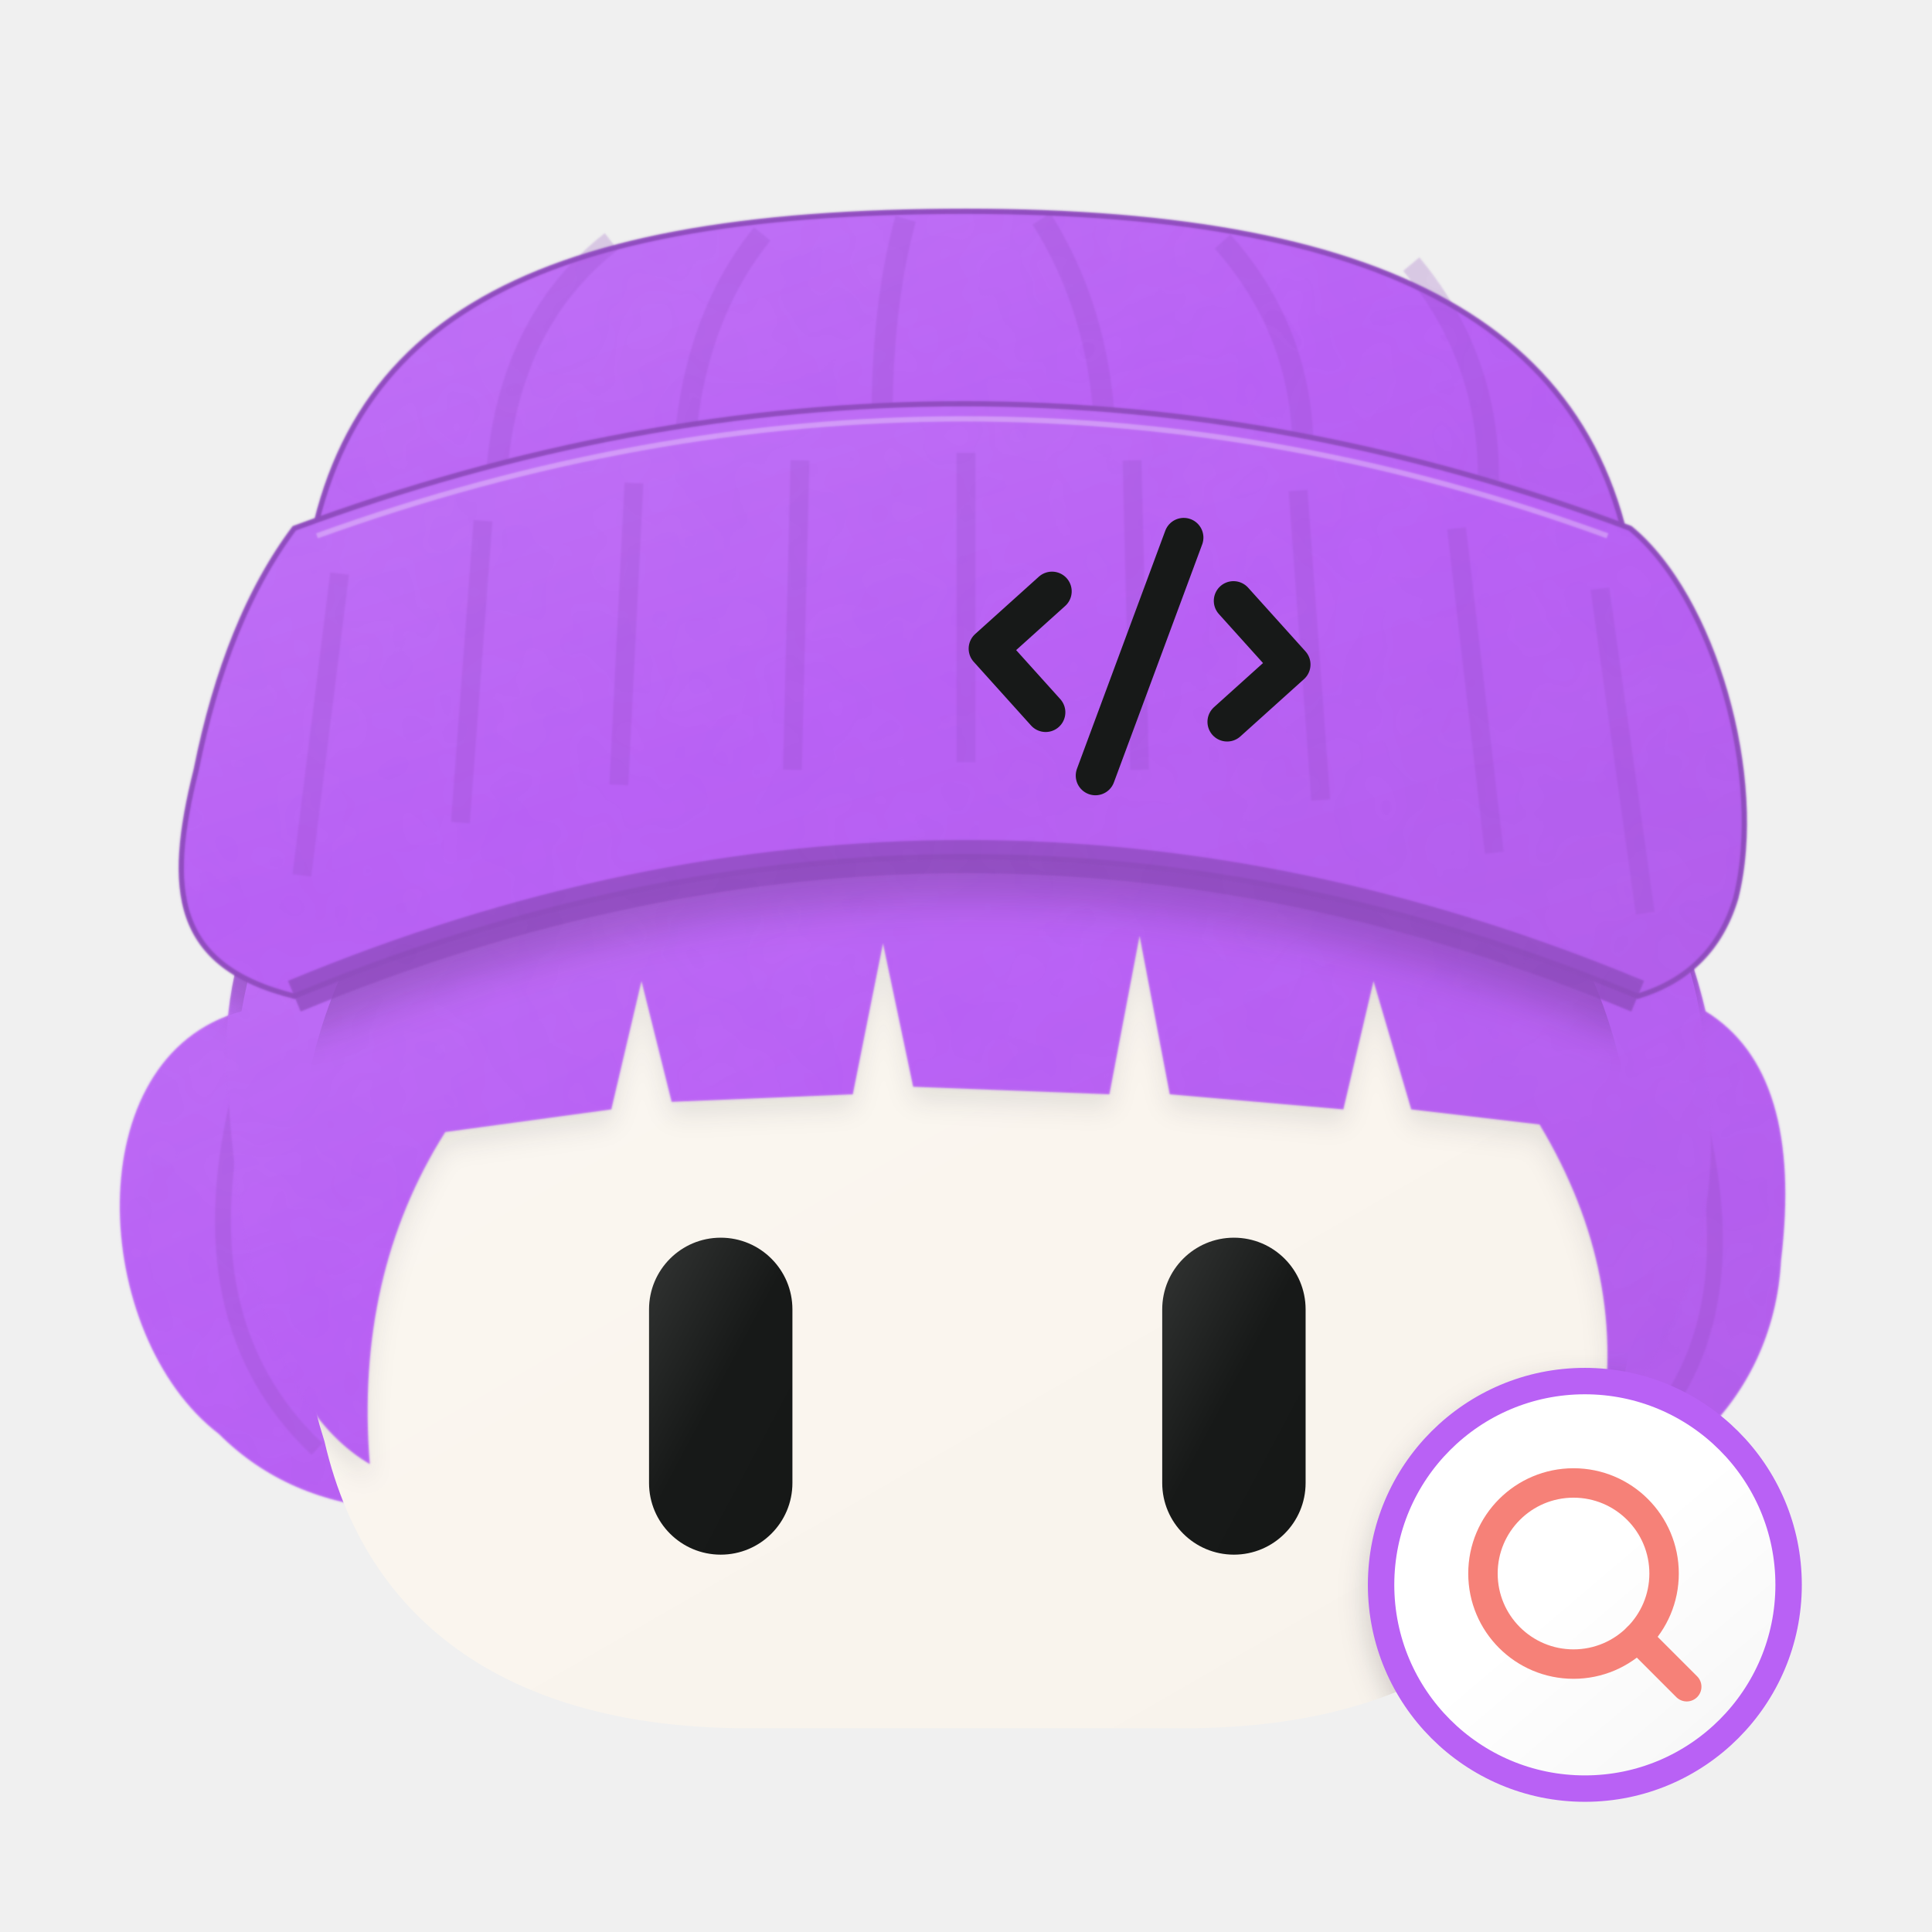
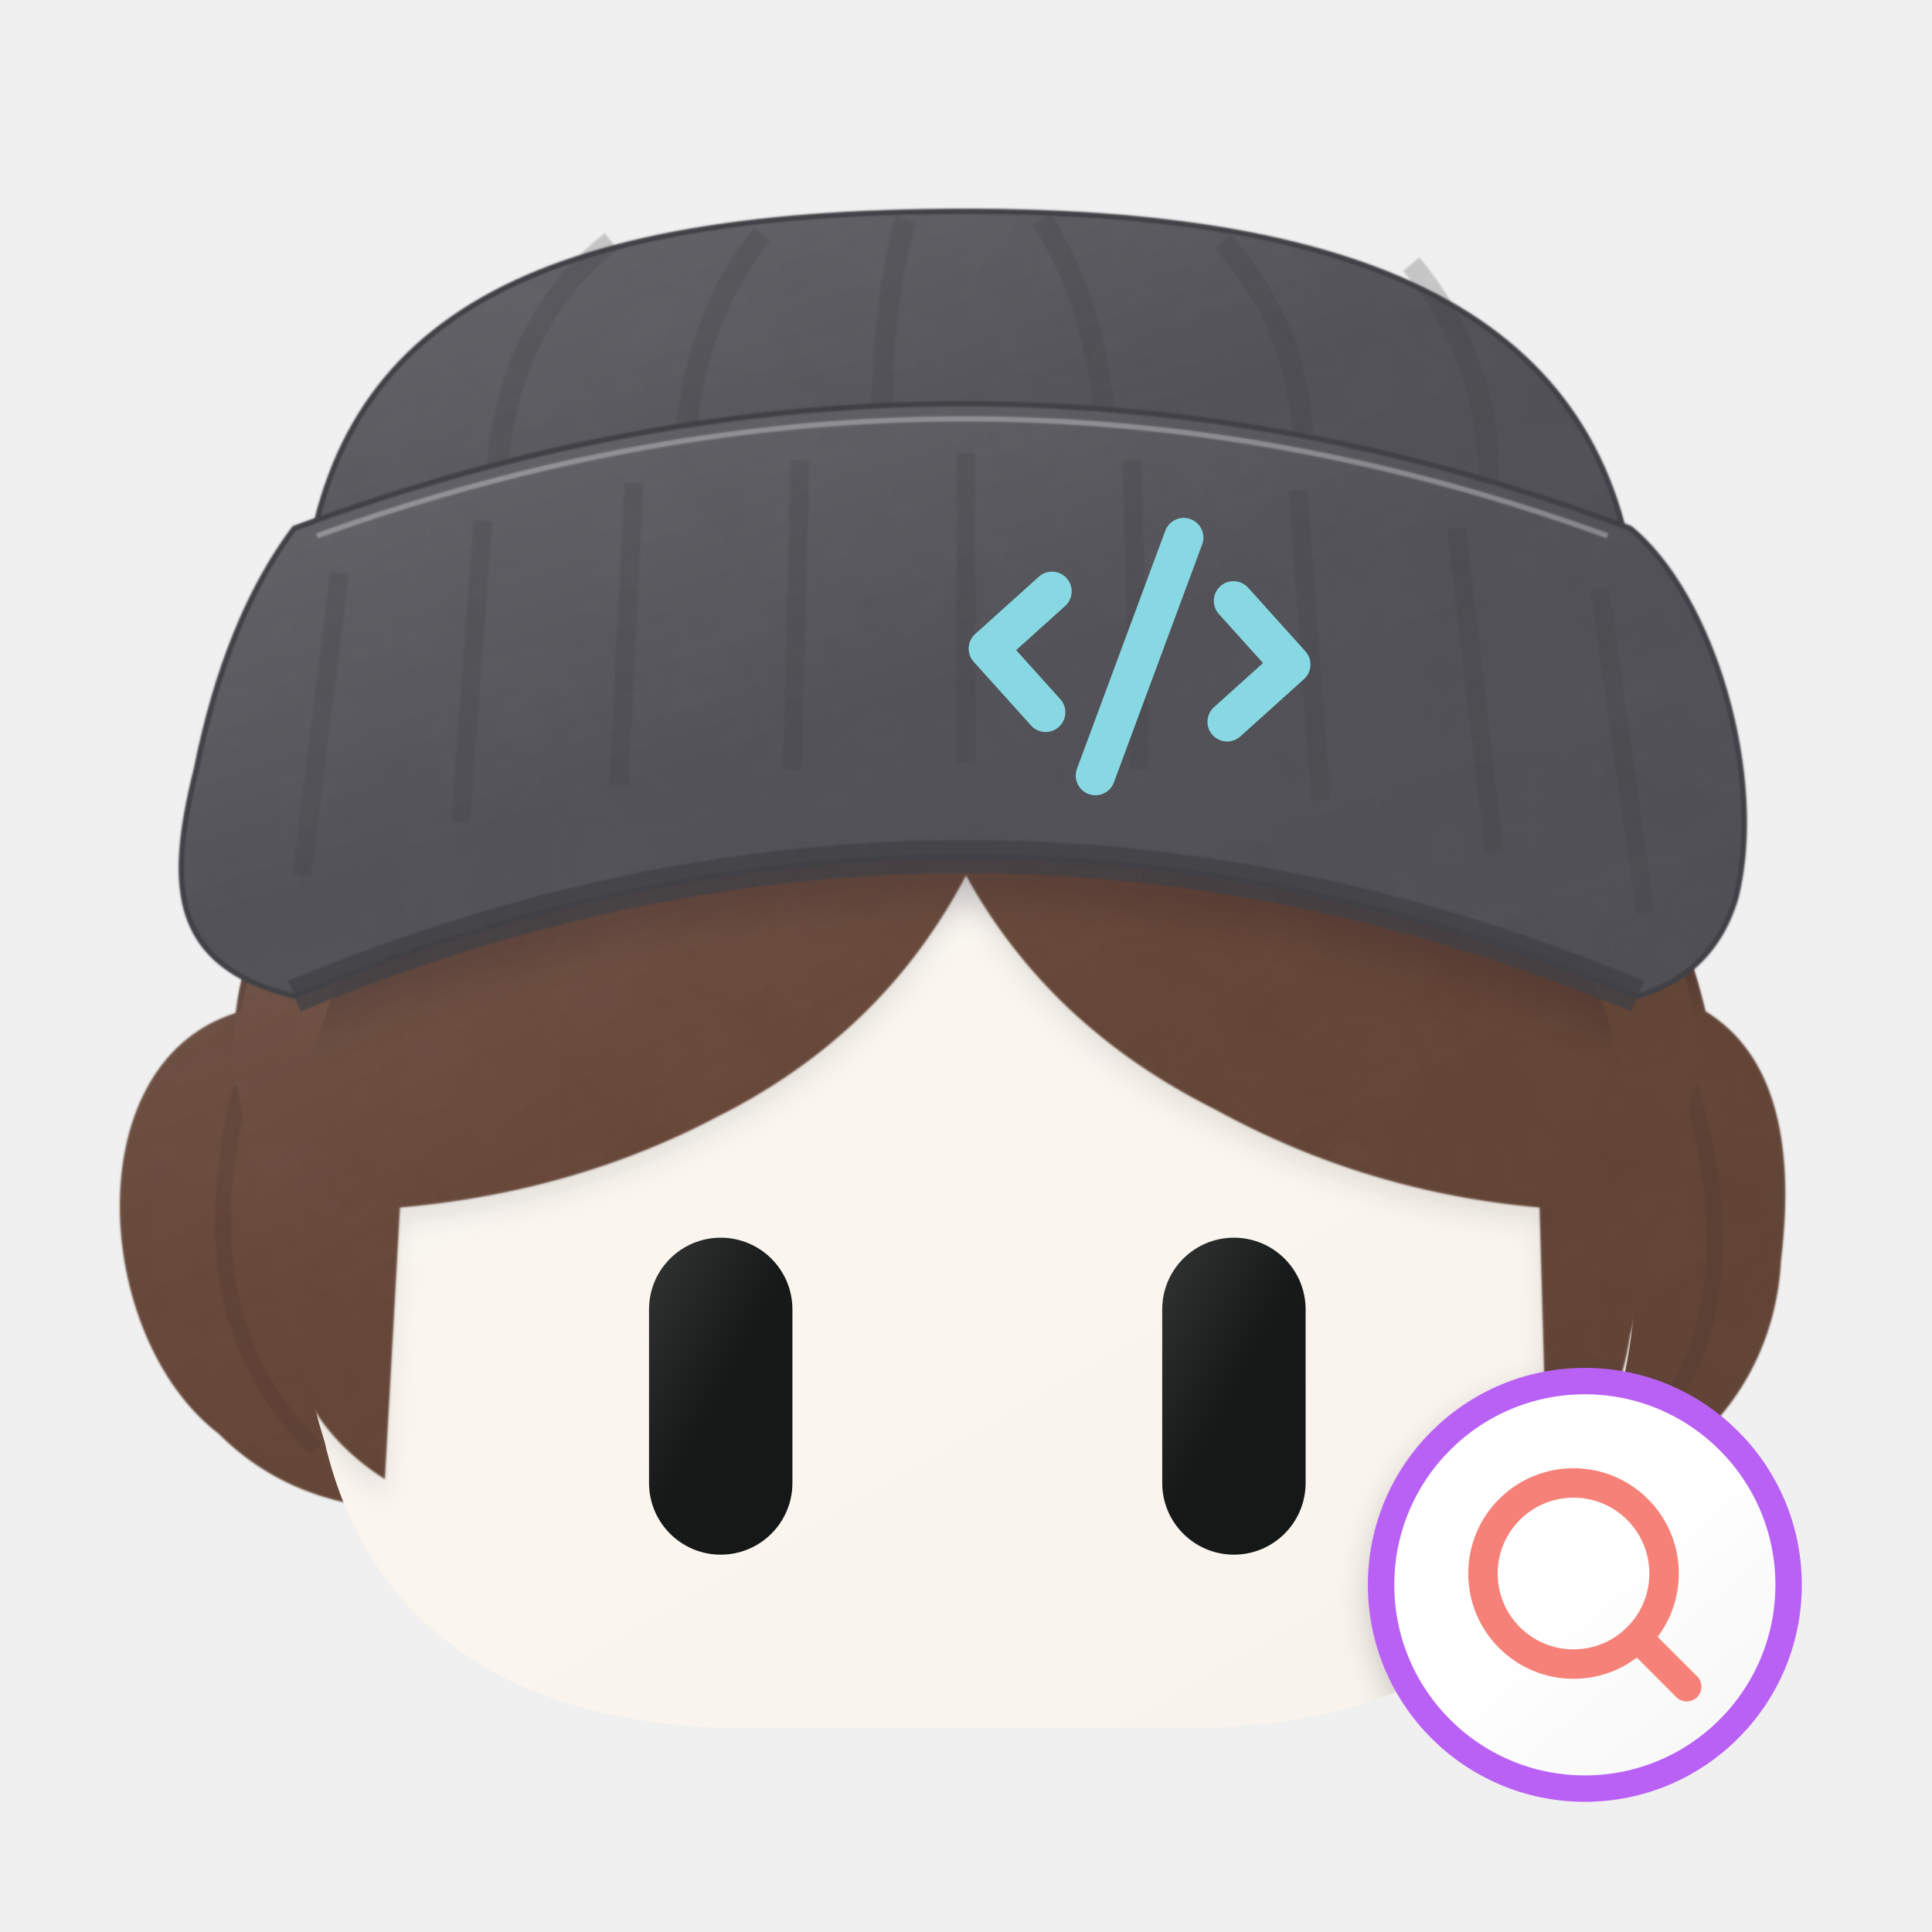
<svg xmlns="http://www.w3.org/2000/svg" viewBox="0 0 256 256" width="256" height="256" role="img">
  <defs>
    <clipPath id="avatar-contact-receiver-instance-badge" clipPathUnits="userSpaceOnUse">
      <path d="M48 124C38 140 36 169 43 191C49 217 70 229 99 229H157C186 229 207 217 213 191C220 169 218 140 208 124C185 105 71 105 48 124Z" fill="#000000" />
    </clipPath>
    <filter id="avatar-contact-shadow-instance-badge" filterUnits="userSpaceOnUse" x="0" y="0" width="256" height="256" color-interpolation-filters="sRGB">
      <feGaussianBlur in="SourceAlpha" stdDeviation="1.8" />
      <feOffset dy="1.5" result="contact-alpha" />
      <feFlood flood-color="#201a28" flood-opacity="0.18" />
      <feComposite in2="contact-alpha" operator="in" />
    </filter>
-     <clipPath id="avatar-contact-receiver-fringe-hair-crop-face-round" clipPathUnits="userSpaceOnUse">
+     <clipPath id="avatar-contact-receiver-fringe-hair-curtain-face-round" clipPathUnits="userSpaceOnUse">
      <path d="M48 124C38 140 36 169 43 191C49 217 70 229 99 229H157C186 229 207 217 213 191C220 169 218 140 208 124C185 105 71 105 48 124Z" fill="#000000" />
    </clipPath>
-     <filter id="avatar-contact-shadow-fringe-hair-crop-face-round" filterUnits="userSpaceOnUse" x="0" y="0" width="256" height="256" color-interpolation-filters="sRGB">
+     <filter id="avatar-contact-shadow-fringe-hair-curtain-face-round" filterUnits="userSpaceOnUse" x="0" y="0" width="256" height="256" color-interpolation-filters="sRGB">
      <feGaussianBlur in="SourceAlpha" stdDeviation="1.6" />
      <feOffset dy="2" result="contact-alpha" />
      <feFlood flood-color="#201a28" flood-opacity="0.09" />
      <feComposite in2="contact-alpha" operator="in" />
    </filter>
-     <clipPath id="avatar-contact-receiver-hat-hat-beanie-hair-crop-hair-crop-back-face-round" clipPathUnits="userSpaceOnUse">
+     <clipPath id="avatar-contact-receiver-hat-hat-beanie-hair-curtain-hair-crop-back-face-round" clipPathUnits="userSpaceOnUse">
      <path d="M48 124C38 140 36 169 43 191C49 217 70 229 99 229H157C186 229 207 217 213 191C220 169 218 140 208 124C185 105 71 105 48 124Z" fill="#000000" />
-       <path d="M30 141C29 103 68 83 127 83C184 83 224 102 226 141Q230 169 212 190Q216 169 204 149L187 147L182 130L178 147L155 145L151 124L147 145L121 144L117 125L113 145L89 146L85 130L81 147L59 150Q47 169 49 194Q32 184 30 141Z" fill="#000000" />
+       <path d="M31 142C29 106 68 85 128 85C188 85 225 107 225 142L216 177Q214 190 205 196L204 160Q181 158 161 147Q139 136 128 116Q117 137 95 148Q76 158 53 160L51 196Q40 189 38 177Z" fill="#000000" />
      <path d="M32 134C10 140 12 177 29 190Q38 199 52 200H203C220 199 235 186 236 167Q239 142 226 134C216 92 181 84 128 84C75 84 39 94 32 134Z" fill="#000000" />
      <path d="M32 144Q24 175 42 192M224 144Q233 175 217 191" fill="none" stroke="#000000" stroke-width="2.1" stroke-opacity="0.25" />
    </clipPath>
-     <filter id="avatar-contact-shadow-hat-hat-beanie-hair-crop-hair-crop-back-face-round" filterUnits="userSpaceOnUse" x="0" y="0" width="256" height="256" color-interpolation-filters="sRGB">
+     <filter id="avatar-contact-shadow-hat-hat-beanie-hair-curtain-hair-crop-back-face-round" filterUnits="userSpaceOnUse" x="0" y="0" width="256" height="256" color-interpolation-filters="sRGB">
      <feGaussianBlur in="SourceAlpha" stdDeviation="2.4" />
      <feOffset dy="4" result="contact-alpha" />
      <feFlood flood-color="#201a28" flood-opacity="0.19" />
      <feComposite in2="contact-alpha" operator="in" />
    </filter>
    <filter id="avatar-soft-material-v1" x="-2%" y="-2%" width="104%" height="104%" color-interpolation-filters="sRGB">
      <feTurbulence type="fractalNoise" baseFrequency="0.08" numOctaves="3" seed="17" result="grain" />
      <feColorMatrix in="grain" type="matrix" values="0.213 0.715 0.072 0 0 0.213 0.715 0.072 0 0 0.213 0.715 0.072 0 0 0 0 0 0.03 0" result="faint-grain" />
      <feComposite in="faint-grain" in2="SourceGraphic" operator="in" result="clipped-grain" />
      <feBlend in="SourceGraphic" in2="clipped-grain" mode="soft-light" result="material" />
      <feGaussianBlur in="material" stdDeviation="0.16" />
    </filter>
    <linearGradient id="avatar-face-faf5ee" x1="0%" y1="0%" x2="85%" y2="100%">
      <stop offset="0%" stop-color="#fbf8f2" />
      <stop offset="52%" stop-color="#faf5ee" />
      <stop offset="100%" stop-color="#f8f3ec" />
    </linearGradient>
-     <linearGradient id="avatar-hair-b961f5" x1="0%" y1="0%" x2="85%" y2="100%">
-       <stop offset="0%" stop-color="#c174f6" />
-       <stop offset="52%" stop-color="#b961f5" />
-       <stop offset="100%" stop-color="#b35eec" />
+     <linearGradient id="avatar-hair-654638" x1="0%" y1="0%" x2="85%" y2="100%">
+       <stop offset="0%" stop-color="#775c50" />
+       <stop offset="52%" stop-color="#654638" />
+       <stop offset="100%" stop-color="#614436" />
    </linearGradient>
-     <linearGradient id="avatar-hat-b961f5" x1="0%" y1="0%" x2="85%" y2="100%">
-       <stop offset="0%" stop-color="#c174f6" />
-       <stop offset="52%" stop-color="#b961f5" />
-       <stop offset="100%" stop-color="#b35eec" />
+     <linearGradient id="avatar-hat-525258" x1="0%" y1="0%" x2="85%" y2="100%">
+       <stop offset="0%" stop-color="#67676c" />
+       <stop offset="52%" stop-color="#525258" />
+       <stop offset="100%" stop-color="#4f4f55" />
    </linearGradient>
    <linearGradient id="avatar-eyes-171918" x1="0%" y1="0%" x2="85%" y2="100%">
      <stop offset="0%" stop-color="#333534" />
      <stop offset="52%" stop-color="#171918" />
      <stop offset="100%" stop-color="#161817" />
    </linearGradient>
    <linearGradient id="avatar-badge-ffffff" x1="0%" y1="0%" x2="85%" y2="100%">
      <stop offset="0%" stop-color="#ffffff" />
      <stop offset="52%" stop-color="#ffffff" />
      <stop offset="100%" stop-color="#f6f6f6" />
    </linearGradient>
  </defs>
-   <g color="#904cbf" filter="url(#avatar-soft-material-v1)">
-     <path d="M32 134C10 140 12 177 29 190Q38 199 52 200H203C220 199 235 186 236 167Q239 142 226 134C216 92 181 84 128 84C75 84 39 94 32 134Z" fill="url(#avatar-hair-b961f5)" />
-     <path d="M32 144Q24 175 42 192M224 144Q233 175 217 191" fill="none" stroke="#904cbf" stroke-width="2.1" stroke-opacity="0.25" />
+   <g color="#4f372c" filter="url(#avatar-soft-material-v1)">
+     <path d="M32 134C10 140 12 177 29 190Q38 199 52 200H203C220 199 235 186 236 167Q239 142 226 134C216 92 181 84 128 84C75 84 39 94 32 134Z" fill="url(#avatar-hair-654638)" />
+     <path d="M32 144Q24 175 42 192M224 144Q233 175 217 191" fill="none" stroke="#4f372c" stroke-width="2.1" stroke-opacity="0.25" />
  </g>
  <g color="url(#avatar-face-faf5ee)">
    <path d="M48 124C38 140 36 169 43 191C49 217 70 229 99 229H157C186 229 207 217 213 191C220 169 218 140 208 124C185 105 71 105 48 124Z" fill="url(#avatar-face-faf5ee)" />
  </g>
-   <g data-layer="contact-shadow-fringe-hair-crop-face-round" clip-path="url(#avatar-contact-receiver-fringe-hair-crop-face-round)">
-     <g filter="url(#avatar-contact-shadow-fringe-hair-crop-face-round)">
+   <g data-layer="contact-shadow-fringe-hair-curtain-face-round" clip-path="url(#avatar-contact-receiver-fringe-hair-curtain-face-round)">
+     <g filter="url(#avatar-contact-shadow-fringe-hair-curtain-face-round)">
      <g color="#000000">
-         <path d="M30 141C29 103 68 83 127 83C184 83 224 102 226 141Q230 169 212 190Q216 169 204 149L187 147L182 130L178 147L155 145L151 124L147 145L121 144L117 125L113 145L89 146L85 130L81 147L59 150Q47 169 49 194Q32 184 30 141Z" fill="#000000" />
+         <path d="M31 142C29 106 68 85 128 85C188 85 225 107 225 142L216 177Q214 190 205 196L204 160Q181 158 161 147Q139 136 128 116Q117 137 95 148Q76 158 53 160L51 196Q40 189 38 177Z" fill="#000000" />
      </g>
    </g>
  </g>
-   <g color="#904cbf" filter="url(#avatar-soft-material-v1)">
-     <path d="M30 141C29 103 68 83 127 83C184 83 224 102 226 141Q230 169 212 190Q216 169 204 149L187 147L182 130L178 147L155 145L151 124L147 145L121 144L117 125L113 145L89 146L85 130L81 147L59 150Q47 169 49 194Q32 184 30 141Z" fill="url(#avatar-hair-b961f5)" />
+   <g color="#4f372c" filter="url(#avatar-soft-material-v1)">
+     <path d="M31 142C29 106 68 85 128 85C188 85 225 107 225 142L216 177Q214 190 205 196L204 160Q181 158 161 147Q139 136 128 116Q117 137 95 148Q76 158 53 160L51 196Q40 189 38 177Z" fill="url(#avatar-hair-654638)" />
  </g>
-   <g data-layer="contact-shadow-hat-hat-beanie-hair-crop-hair-crop-back-face-round" clip-path="url(#avatar-contact-receiver-hat-hat-beanie-hair-crop-hair-crop-back-face-round)">
-     <g filter="url(#avatar-contact-shadow-hat-hat-beanie-hair-crop-hair-crop-back-face-round)">
+   <g data-layer="contact-shadow-hat-hat-beanie-hair-curtain-hair-crop-back-face-round" clip-path="url(#avatar-contact-receiver-hat-hat-beanie-hair-curtain-hair-crop-back-face-round)">
+     <g filter="url(#avatar-contact-shadow-hat-hat-beanie-hair-curtain-hair-crop-back-face-round)">
      <g color="#000000">
        <path d="M40 83C42 43 69 28 128 28C185 28 215 44 217 83L218 104H38Z" fill="#000000" stroke="#000000" stroke-width="0.7" />
        <path d="M66 77Q63 46 81 32M91 76Q88 47 101 31M118 76Q115 47 120 29M145 76Q150 48 138 29M170 77Q178 50 162 32M195 79Q202 53 187 35" fill="none" stroke="#000000" stroke-width="2.8" stroke-opacity="0.23" />
        <path d="M39 70Q128 37 216 70C227 79 234 103 230 119Q227 129 217 132Q128 95 39 132C23 128 22 118 26 102Q30 82 39 70Z" fill="#000000" stroke="#000000" stroke-width="0.7" />
        <path d="M45 76L40 116M64 69L61 109M84 64L82 104M106 61L105 102M128 60V101M150 61L151 102M172 65L175 106M193 70L198 113M212 78L218 121" fill="none" stroke="#000000" stroke-width="2.5" stroke-opacity="0.23" />
        <path d="M39 132Q128 95 217 132" fill="none" stroke="#000000" stroke-width="4.4" stroke-opacity="0.78" />
        <path d="M42 71Q128 40 213 71" fill="none" stroke="#ffffff" stroke-width="0.7" stroke-opacity="0.32" />
      </g>
    </g>
  </g>
-   <g color="#904cbf" filter="url(#avatar-soft-material-v1)">
-     <path d="M40 83C42 43 69 28 128 28C185 28 215 44 217 83L218 104H38Z" fill="url(#avatar-hat-b961f5)" stroke="#904cbf" stroke-width="0.7" />
-     <path d="M66 77Q63 46 81 32M91 76Q88 47 101 31M118 76Q115 47 120 29M145 76Q150 48 138 29M170 77Q178 50 162 32M195 79Q202 53 187 35" fill="none" stroke="#904cbf" stroke-width="2.8" stroke-opacity="0.23" />
-     <path d="M39 70Q128 37 216 70C227 79 234 103 230 119Q227 129 217 132Q128 95 39 132C23 128 22 118 26 102Q30 82 39 70Z" fill="url(#avatar-hat-b961f5)" stroke="#904cbf" stroke-width="0.7" />
-     <path d="M45 76L40 116M64 69L61 109M84 64L82 104M106 61L105 102M128 60V101M150 61L151 102M172 65L175 106M193 70L198 113M212 78L218 121" fill="none" stroke="#904cbf" stroke-width="2.5" stroke-opacity="0.23" />
-     <path d="M39 132Q128 95 217 132" fill="none" stroke="#904cbf" stroke-width="4.4" stroke-opacity="0.78" />
+   <g color="#404045" filter="url(#avatar-soft-material-v1)">
+     <path d="M40 83C42 43 69 28 128 28C185 28 215 44 217 83L218 104H38Z" fill="url(#avatar-hat-525258)" stroke="#404045" stroke-width="0.7" />
+     <path d="M66 77Q63 46 81 32M91 76Q88 47 101 31M118 76Q115 47 120 29M145 76Q150 48 138 29M170 77Q178 50 162 32M195 79Q202 53 187 35" fill="none" stroke="#404045" stroke-width="2.8" stroke-opacity="0.23" />
+     <path d="M39 70Q128 37 216 70C227 79 234 103 230 119Q227 129 217 132Q128 95 39 132C23 128 22 118 26 102Q30 82 39 70Z" fill="url(#avatar-hat-525258)" stroke="#404045" stroke-width="0.7" />
+     <path d="M45 76L40 116M64 69L61 109M84 64L82 104M106 61L105 102M128 60V101M150 61L151 102M172 65L175 106M193 70L198 113M212 78L218 121" fill="none" stroke="#404045" stroke-width="2.5" stroke-opacity="0.23" />
+     <path d="M39 132Q128 95 217 132" fill="none" stroke="#404045" stroke-width="4.4" stroke-opacity="0.78" />
    <path d="M42 71Q128 40 213 71" fill="none" stroke="#ffffff" stroke-width="0.7" stroke-opacity="0.32" />
  </g>
  <g data-layer="hat-badge" transform="translate(151 87) rotate(3) scale(0.86) translate(-128 -64)">
    <g transform="translate(128 64) scale(0.21875) translate(-128 -128)">
-       <g color="#171918">
-         <path d="m18 16 4-4-4-4" fill="none" stroke="#171918" stroke-width="2.6" stroke-linecap="round" stroke-linejoin="round" transform="scale(10.66667)" />
-         <path d="m6 8-4 4 4 4" fill="none" stroke="#171918" stroke-width="2.6" stroke-linecap="round" stroke-linejoin="round" transform="scale(10.66667)" />
-         <path d="m14.5 4-5 16" fill="none" stroke="#171918" stroke-width="2.6" stroke-linecap="round" stroke-linejoin="round" transform="scale(10.66667)" />
+       <g color="#87d8e2">
+         <path d="m18 16 4-4-4-4" fill="none" stroke="#87d8e2" stroke-width="2.6" stroke-linecap="round" stroke-linejoin="round" transform="scale(10.66667)" />
+         <path d="m6 8-4 4 4 4" fill="none" stroke="#87d8e2" stroke-width="2.6" stroke-linecap="round" stroke-linejoin="round" transform="scale(10.66667)" />
+         <path d="m14.5 4-5 16" fill="none" stroke="#87d8e2" stroke-width="2.6" stroke-linecap="round" stroke-linejoin="round" transform="scale(10.66667)" />
      </g>
    </g>
  </g>
  <g data-layer="state" data-state="idle">
    <rect x="86" y="164" width="19" height="42" rx="9.5" fill="url(#avatar-eyes-171918)" />
    <rect x="154" y="164" width="19" height="42" rx="9.5" fill="url(#avatar-eyes-171918)" />
  </g>
  <g data-layer="contact-shadow-instance-badge" clip-path="url(#avatar-contact-receiver-instance-badge)">
    <g filter="url(#avatar-contact-shadow-instance-badge)">
      <circle cx="210" cy="210" r="29" fill="#000000" />
    </g>
  </g>
  <g data-layer="instance-badge">
    <circle cx="210" cy="210" r="27" fill="url(#avatar-badge-ffffff)" stroke="#b961f5" stroke-width="3.5" />
    <g transform="translate(210 210) scale(0.140625) translate(-128 -128)">
      <g color="#f68178">
        <path d="m21 21-4.34-4.34" fill="none" stroke="#f68178" stroke-width="2.6" stroke-linecap="round" stroke-linejoin="round" transform="scale(10.66667)" />
        <circle cx="11" cy="11" r="8" fill="none" stroke="#f68178" stroke-width="2.6" stroke-linecap="round" stroke-linejoin="round" transform="scale(10.66667)" />
      </g>
    </g>
  </g>
</svg>
